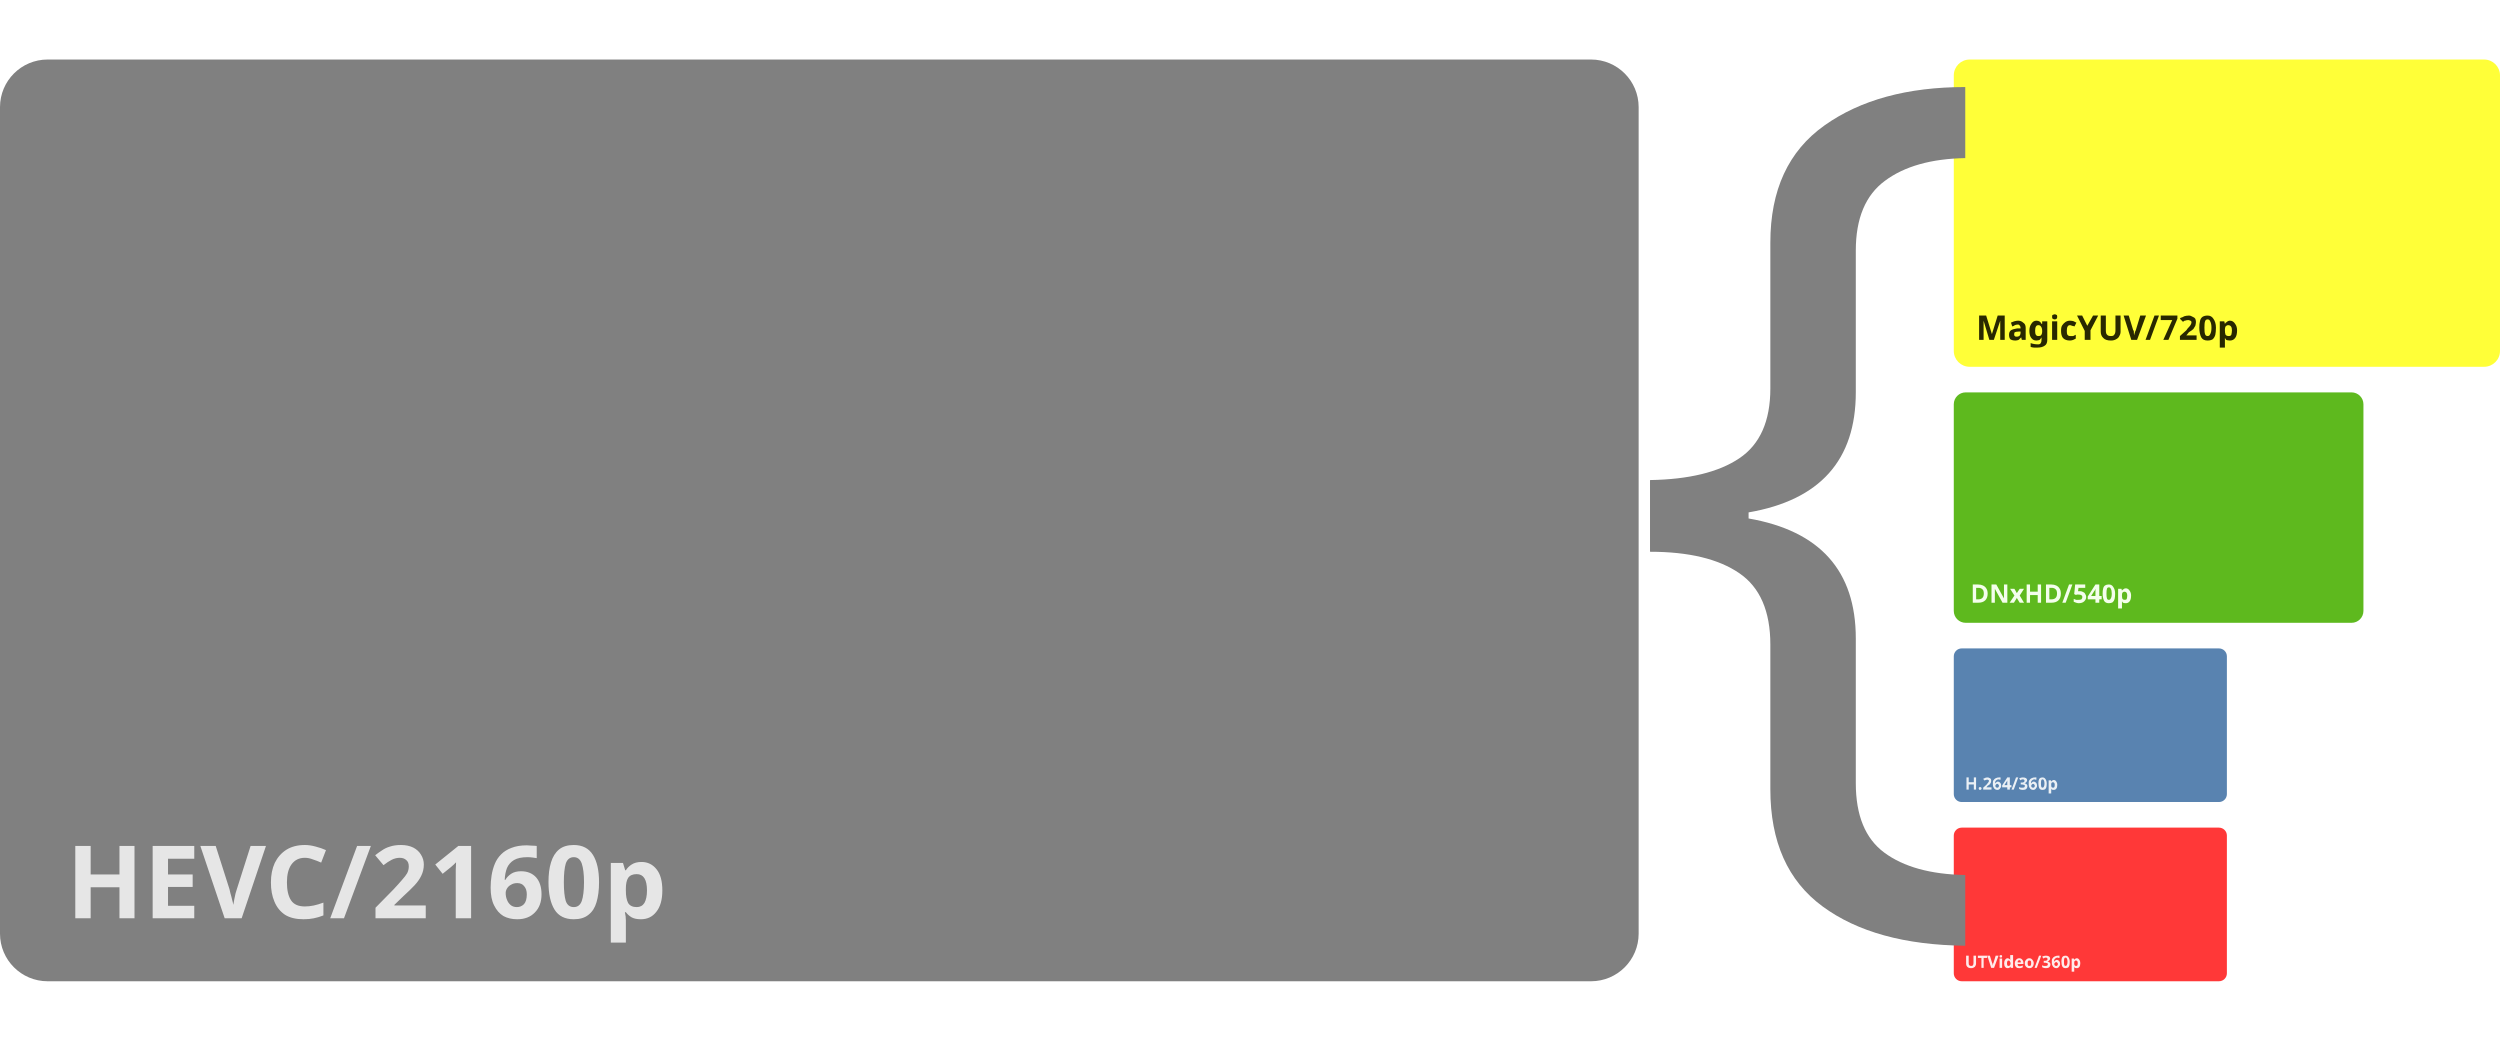
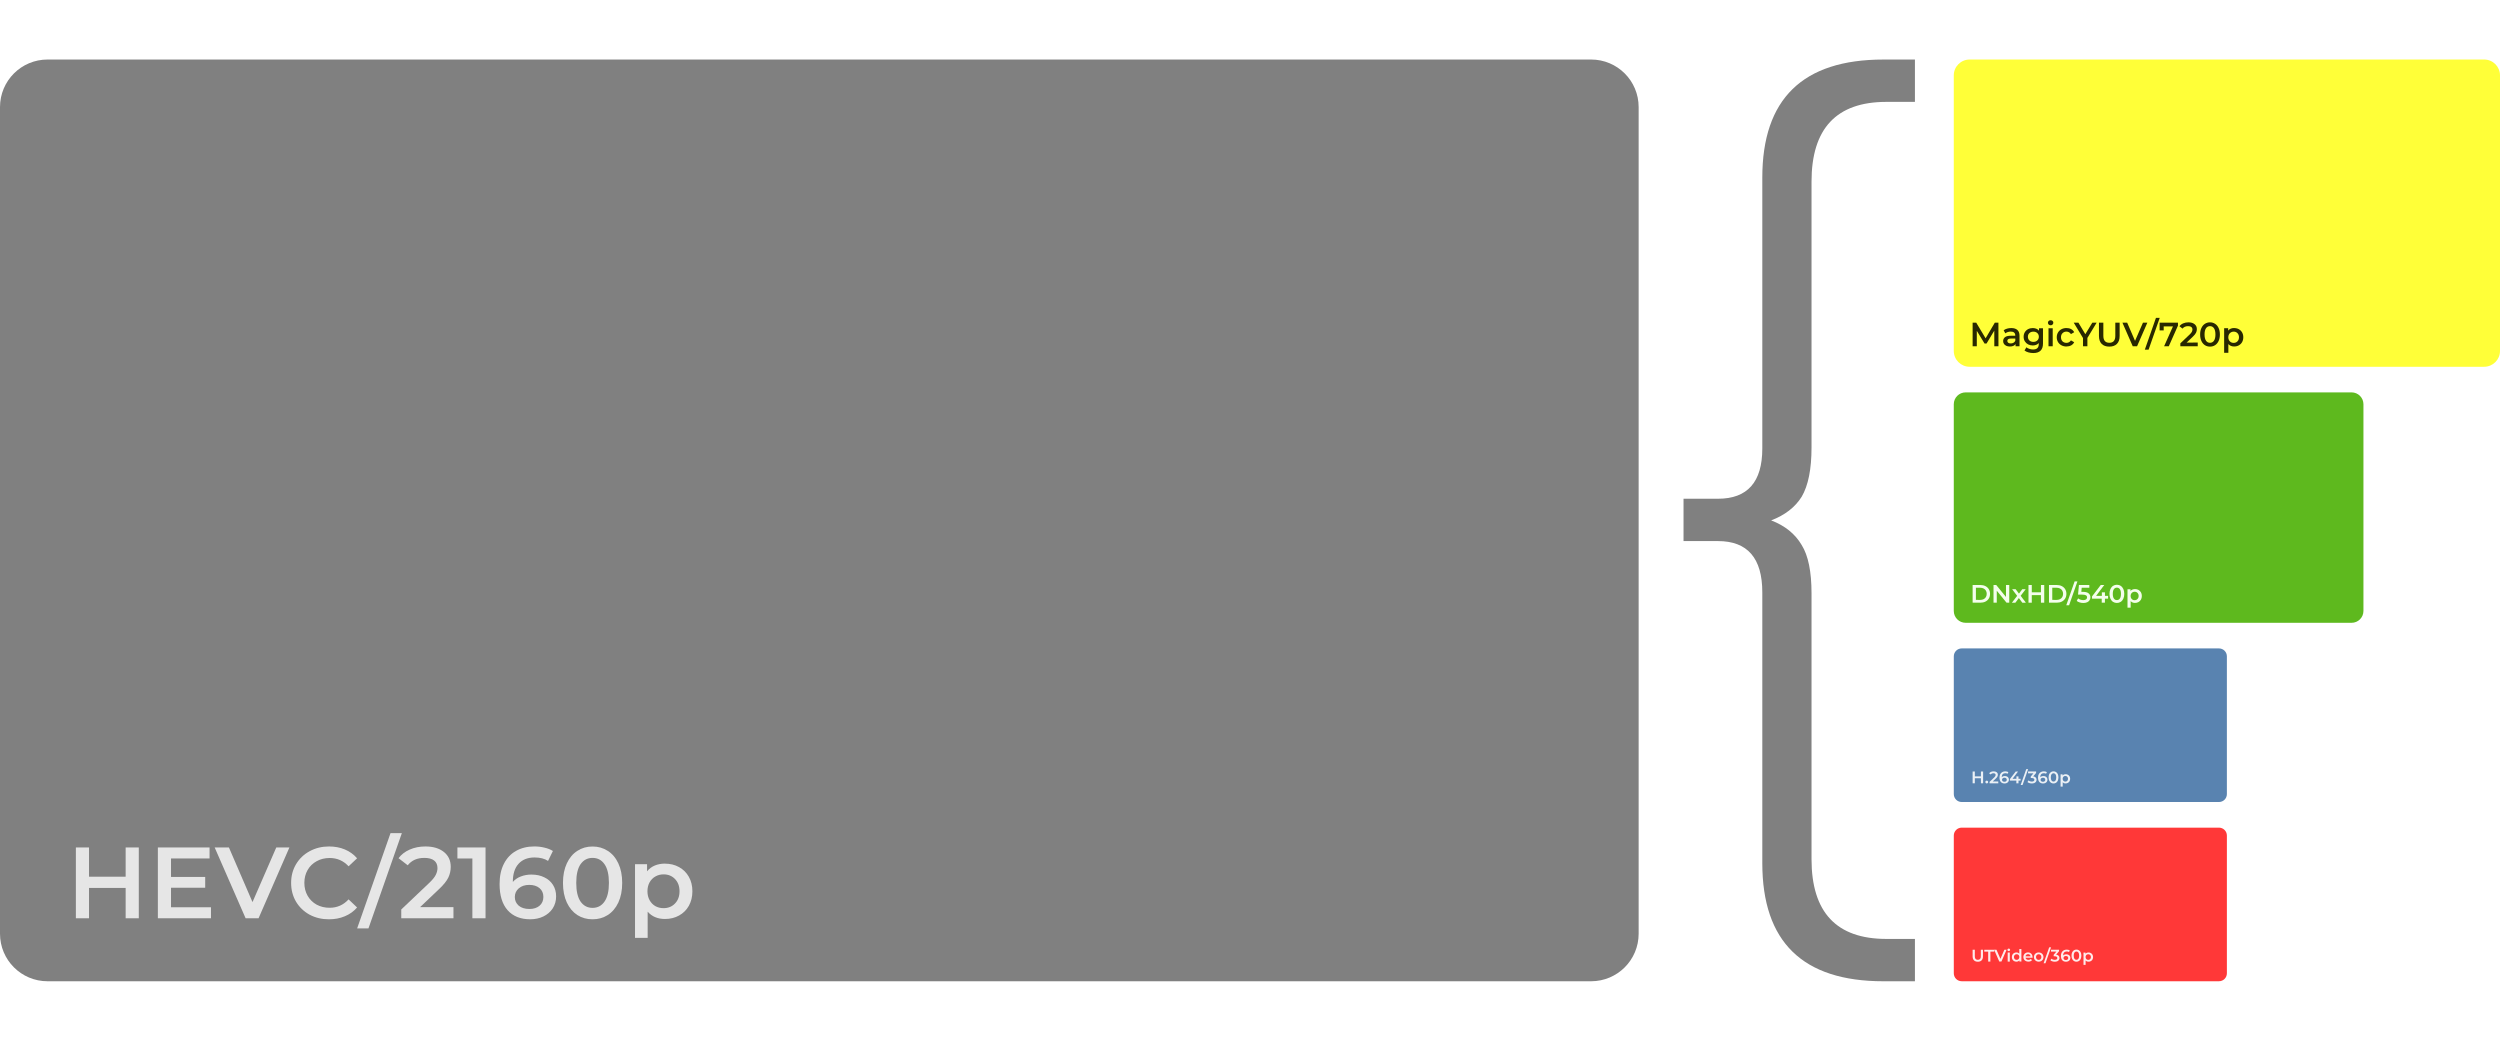
<svg xmlns="http://www.w3.org/2000/svg" width="210mm" height="87.426mm" viewBox="0 0 210 87.426" version="1.1" id="svg922">
  <defs id="defs916" />
  <g id="layer1" transform="translate(0,-214.5738)">
    <g id="g1671" transform="matrix(1.720581,0,0,1.720581,0,-214.0126)" style="stroke-width:0.581">
-       <g id="g1497" style="stroke-width:0.581">
-         <rect style="opacity:1;fill:#808080;fill-opacity:1;stroke:none;stroke-width:0.349;stroke-miterlimit:4;stroke-dasharray:none;stroke-dashoffset:0;stroke-opacity:1" id="rect1467" width="80" height="45" x="0" y="252" rx="2.325" ry="2.325" />
-         <text xml:space="preserve" style="font-style:normal;font-variant:normal;font-weight:normal;font-stretch:normal;font-size:4.939px;line-height:1.25;font-family:Constantia;-inkscape-font-specification:Constantia;letter-spacing:0px;word-spacing:0px;fill:#000000;fill-opacity:1;stroke:none;stroke-width:0.154" x="3.24" y="293.925" id="text1471">
-           <tspan id="tspan1469" x="3.24" y="293.925" style="font-style:normal;font-variant:normal;font-weight:600;font-stretch:normal;font-family:Montserrat;-inkscape-font-specification:'Montserrat Semi-Bold';fill:#e6e6e6;stroke:none;stroke-width:0.154">HEVC/2160p</tspan>
-         </text>
-       </g>
-       <g transform="translate(-47.06567,-5.5372)" id="g1611" style="stroke-width:0.581">
-         <rect style="opacity:1;fill:#5983b0;fill-opacity:1;stroke:none;stroke-width:0.349;stroke-miterlimit:4;stroke-dasharray:none;stroke-dashoffset:0;stroke-opacity:1" id="rect1467-3" width="13.333" height="7.5" x="142.451" y="286.287" rx="0.387" ry="0.387" />
-         <text xml:space="preserve" style="font-style:normal;font-variant:normal;font-weight:normal;font-stretch:normal;font-size:0.823px;line-height:1.25;font-family:Constantia;-inkscape-font-specification:Constantia;letter-spacing:0px;word-spacing:0px;fill:#ebf0f5;fill-opacity:1;stroke:none;stroke-width:0.154" x="142.991" y="293.18" id="text1471-1">
-           <tspan id="tspan1469-4" x="142.991" y="293.18" style="font-style:normal;font-variant:normal;font-weight:600;font-stretch:normal;font-family:Montserrat;-inkscape-font-specification:'Montserrat Semi-Bold';fill:#ebf0f5;fill-opacity:1;stroke:none;stroke-width:0.154">H.264/360p</tspan>
-         </text>
-       </g>
-       <g transform="translate(-46.49275,18.73959)" id="g1606" style="stroke-width:0.581">
-         <rect style="opacity:1;fill:#ff3838;fill-opacity:1;stroke:none;stroke-width:0.349;stroke-miterlimit:4;stroke-dasharray:none;stroke-dashoffset:0;stroke-opacity:1" id="rect1467-3-5" width="13.333" height="7.5" x="141.878" y="270.76" rx="0.387" ry="0.387" />
-         <text xml:space="preserve" style="font-style:normal;font-variant:normal;font-weight:normal;font-stretch:normal;font-size:0.823px;line-height:1.25;font-family:Constantia;-inkscape-font-specification:Constantia;letter-spacing:0px;word-spacing:0px;fill:#ffebeb;fill-opacity:1;stroke:none;stroke-width:0.154" x="142.418" y="277.606" id="text1471-1-6">
-           <tspan id="tspan1469-4-3" x="142.418" y="277.606" style="font-style:normal;font-variant:normal;font-weight:600;font-stretch:normal;font-family:Montserrat;-inkscape-font-specification:'Montserrat Semi-Bold';fill:#ffebeb;fill-opacity:1;stroke:none;stroke-width:0.154">UTVideo/360p</tspan>
-         </text>
-       </g>
-       <g style="stroke-width:0.387" transform="matrix(1.5,0,0,1.5,-93.61925,-127.9688)" id="g1601">
-         <rect style="opacity:1;fill:#5eb91e;fill-opacity:1;stroke:none;stroke-width:0.232;stroke-miterlimit:4;stroke-dasharray:none;stroke-dashoffset:0;stroke-opacity:1" id="rect1467-3-5-0" width="13.333" height="7.5" x="126.003" y="264.146" rx="0.387" ry="0.387" />
-         <text xml:space="preserve" style="font-style:normal;font-variant:normal;font-weight:normal;font-stretch:normal;font-size:0.823px;line-height:1.25;font-family:Constantia;-inkscape-font-specification:Constantia;letter-spacing:0px;word-spacing:0px;fill:#f4feec;fill-opacity:1;stroke:none;stroke-width:0.103" x="126.543" y="270.992" id="text1471-1-6-2">
-           <tspan id="tspan1469-4-3-7" x="126.543" y="270.992" style="font-style:normal;font-variant:normal;font-weight:600;font-stretch:normal;font-family:Montserrat;-inkscape-font-specification:'Montserrat Semi-Bold';fill:#f4feec;fill-opacity:1;stroke:none;stroke-width:0.103">DNxHD/540p</tspan>
-         </text>
-       </g>
-       <g style="stroke-width:0.291" transform="matrix(2,0,0,2,-161.5345,-298.7812)" id="g1643">
-         <rect style="opacity:1;fill:#ffff38;fill-opacity:1;stroke:none;stroke-width:0.174;stroke-miterlimit:4;stroke-dasharray:none;stroke-dashoffset:0;stroke-opacity:1" id="rect1467-3-5-6" width="13.333" height="7.5" x="128.46" y="275.391" rx="0.387" ry="0.387" />
-         <text xml:space="preserve" style="font-style:normal;font-variant:normal;font-weight:normal;font-stretch:normal;font-size:0.823px;line-height:1.25;font-family:Constantia;-inkscape-font-specification:Constantia;letter-spacing:0px;word-spacing:0px;fill:#282800;fill-opacity:1;stroke:none;stroke-width:0.077" x="129" y="282.236" id="text1471-1-6-4">
-           <tspan id="tspan1469-4-3-9" x="129" y="282.236" style="font-style:normal;font-variant:normal;font-weight:600;font-stretch:normal;font-family:Montserrat;-inkscape-font-specification:'Montserrat Semi-Bold';fill:#282800;fill-opacity:1;stroke:none;stroke-width:0.077">MagicYUV/720p</tspan>
-         </text>
-       </g>
-       <text id="text1647" y="287.673" x="79.209" style="font-style:normal;font-variant:normal;font-weight:normal;font-stretch:normal;font-size:48.077px;line-height:1.25;font-family:Constantia;-inkscape-font-specification:Constantia;letter-spacing:0px;word-spacing:0px;fill:#808080;fill-opacity:1;stroke:none;stroke-width:0.154" xml:space="preserve">
-         <tspan style="font-style:normal;font-variant:normal;font-weight:300;font-stretch:normal;font-family:Montserrat;-inkscape-font-specification:'Montserrat Light';fill:#808080;fill-opacity:1;stroke-width:0.154" y="287.673" x="79.209" id="tspan1645">{</tspan>
-       </text>
+       <path style="opacity:1;fill:#808080;fill-opacity:1;stroke:none;stroke-width:0.349;stroke-miterlimit:4;stroke-dasharray:none;stroke-dashoffset:0;stroke-opacity:1" d="M 2.325,252 H 77.675 C 78.963,252 80,253.037 80,254.325 v 40.35 C 80,295.963 78.963,297 77.675,297 H 2.325 C 1.037,297 0,295.963 0,294.675 V 254.325 C 0,253.037 1.037,252 2.325,252 Z" id="rect1467" />
+       <path id="path903" style="font-style:normal;font-variant:normal;font-weight:600;font-stretch:normal;font-size:medium;line-height:1.25;font-family:Montserrat;-inkscape-font-specification:'Montserrat Semi-Bold';letter-spacing:0px;word-spacing:0px;fill:#e6e6e6;fill-opacity:1;stroke:none;stroke-width:0.154" d="m 6.776,290.468 v 3.457 H 6.134 V 292.443 H 4.346 v 1.482 H 3.704 v -3.457 H 4.346 v 1.427 h 1.788 v -1.427 z" />
+       <path id="path905" style="font-style:normal;font-variant:normal;font-weight:600;font-stretch:normal;font-size:medium;line-height:1.25;font-family:Montserrat;-inkscape-font-specification:'Montserrat Semi-Bold';letter-spacing:0px;word-spacing:0px;fill:#e6e6e6;fill-opacity:1;stroke:none;stroke-width:0.154" d="m 10.3,293.387 v 0.538 H 7.707 v -3.457 h 2.524 v 0.538 H 8.349 v 0.899 h 1.669 v 0.528 H 8.349 v 0.953 z" />
+       <path id="path907" style="font-style:normal;font-variant:normal;font-weight:600;font-stretch:normal;font-size:medium;line-height:1.25;font-family:Montserrat;-inkscape-font-specification:'Montserrat Semi-Bold';letter-spacing:0px;word-spacing:0px;fill:#e6e6e6;fill-opacity:1;stroke:none;stroke-width:0.154" d="m 14.129,290.468 -1.506,3.457 h -0.632 l -1.511,-3.457 h 0.696 l 1.151,2.667 1.161,-2.667 z" />
+       <path id="path909" style="font-style:normal;font-variant:normal;font-weight:600;font-stretch:normal;font-size:medium;line-height:1.25;font-family:Montserrat;-inkscape-font-specification:'Montserrat Semi-Bold';letter-spacing:0px;word-spacing:0px;fill:#e6e6e6;fill-opacity:1;stroke:none;stroke-width:0.154" d="m 16.06,293.975 q -0.524,0 -0.948,-0.227 -0.42,-0.232 -0.662,-0.637 -0.237,-0.405 -0.237,-0.914 0,-0.509 0.242,-0.914 0.242,-0.405 0.662,-0.632 0.425,-0.232 0.948,-0.232 0.425,0 0.775,0.148 0.351,0.148 0.593,0.43 l -0.415,0.39 q -0.375,-0.405 -0.924,-0.405 -0.356,0 -0.637,0.158 -0.282,0.153 -0.44,0.43 -0.158,0.277 -0.158,0.627 0,0.351 0.158,0.627 0.158,0.277 0.44,0.435 0.282,0.153 0.637,0.153 0.548,0 0.924,-0.41 l 0.415,0.395 q -0.242,0.282 -0.598,0.43 -0.351,0.148 -0.775,0.148 z" />
+       <path id="path911" style="font-style:normal;font-variant:normal;font-weight:600;font-stretch:normal;font-size:medium;line-height:1.25;font-family:Montserrat;-inkscape-font-specification:'Montserrat Semi-Bold';letter-spacing:0px;word-spacing:0px;fill:#e6e6e6;fill-opacity:1;stroke:none;stroke-width:0.154" d="m 19.066,289.767 h 0.553 l -1.63,4.652 h -0.553 z" />
+       <path id="path913" style="font-style:normal;font-variant:normal;font-weight:600;font-stretch:normal;font-size:medium;line-height:1.25;font-family:Montserrat;-inkscape-font-specification:'Montserrat Semi-Bold';letter-spacing:0px;word-spacing:0px;fill:#e6e6e6;fill-opacity:1;stroke:none;stroke-width:0.154" d="m 22.138,293.382 v 0.543 h -2.548 v -0.43 l 1.373,-1.304 q 0.232,-0.222 0.311,-0.385 0.084,-0.168 0.084,-0.331 0,-0.242 -0.163,-0.37 -0.163,-0.128 -0.479,-0.128 -0.528,0 -0.81,0.361 l -0.449,-0.346 q 0.202,-0.272 0.543,-0.42 0.346,-0.153 0.77,-0.153 0.563,0 0.899,0.267 0.336,0.267 0.336,0.726 0,0.282 -0.119,0.528 -0.119,0.247 -0.454,0.563 l -0.924,0.879 z" />
+       <path id="path915" style="font-style:normal;font-variant:normal;font-weight:600;font-stretch:normal;font-size:medium;line-height:1.25;font-family:Montserrat;-inkscape-font-specification:'Montserrat Semi-Bold';letter-spacing:0px;word-spacing:0px;fill:#e6e6e6;fill-opacity:1;stroke:none;stroke-width:0.154" d="m 23.704,290.468 v 3.457 h -0.642 v -2.919 H 22.331 v -0.538 z" />
+       <path id="path917" style="font-style:normal;font-variant:normal;font-weight:600;font-stretch:normal;font-size:medium;line-height:1.25;font-family:Montserrat;-inkscape-font-specification:'Montserrat Semi-Bold';letter-spacing:0px;word-spacing:0px;fill:#e6e6e6;fill-opacity:1;stroke:none;stroke-width:0.154" d="m 25.96,291.792 q 0.341,0 0.612,0.133 0.272,0.128 0.425,0.37 0.153,0.242 0.153,0.558 0,0.336 -0.168,0.593 -0.168,0.252 -0.454,0.39 -0.286,0.138 -0.642,0.138 -0.711,0 -1.106,-0.445 -0.39,-0.445 -0.39,-1.274 0,-0.583 0.212,-0.993 0.212,-0.415 0.593,-0.627 0.385,-0.217 0.889,-0.217 0.267,0 0.499,0.059 0.237,0.054 0.41,0.163 l -0.237,0.484 q -0.257,-0.168 -0.657,-0.168 -0.499,0 -0.78,0.306 -0.282,0.306 -0.282,0.884 v 0.005 q 0.153,-0.178 0.39,-0.267 0.237,-0.094 0.533,-0.094 z m -0.109,1.679 q 0.301,0 0.489,-0.158 0.188,-0.163 0.188,-0.43 0,-0.272 -0.188,-0.43 -0.188,-0.158 -0.504,-0.158 -0.311,0 -0.509,0.168 -0.193,0.168 -0.193,0.425 0,0.252 0.188,0.42 0.193,0.163 0.528,0.163 z" />
+       <path id="path919" style="font-style:normal;font-variant:normal;font-weight:600;font-stretch:normal;font-size:medium;line-height:1.25;font-family:Montserrat;-inkscape-font-specification:'Montserrat Semi-Bold';letter-spacing:0px;word-spacing:0px;fill:#e6e6e6;fill-opacity:1;stroke:none;stroke-width:0.154" d="m 28.928,293.975 q -0.415,0 -0.741,-0.207 -0.326,-0.212 -0.514,-0.612 -0.188,-0.405 -0.188,-0.958 0,-0.553 0.188,-0.953 0.188,-0.405 0.514,-0.612 0.326,-0.212 0.741,-0.212 0.415,0 0.741,0.212 0.331,0.207 0.519,0.612 0.188,0.4 0.188,0.953 0,0.553 -0.188,0.958 -0.188,0.4 -0.519,0.612 -0.326,0.207 -0.741,0.207 z m 0,-0.558 q 0.37,0 0.583,-0.306 0.217,-0.306 0.217,-0.914 0,-0.607 -0.217,-0.914 -0.212,-0.306 -0.583,-0.306 -0.365,0 -0.583,0.306 -0.212,0.306 -0.212,0.914 0,0.607 0.212,0.914 0.217,0.306 0.583,0.306 z" />
+       <path id="path921" style="font-style:normal;font-variant:normal;font-weight:600;font-stretch:normal;font-size:medium;line-height:1.25;font-family:Montserrat;-inkscape-font-specification:'Montserrat Semi-Bold';letter-spacing:0px;word-spacing:0px;fill:#e6e6e6;fill-opacity:1;stroke:none;stroke-width:0.154" d="m 32.464,291.258 q 0.385,0 0.687,0.168 0.306,0.168 0.479,0.474 0.173,0.306 0.173,0.706 0,0.4 -0.173,0.711 -0.173,0.306 -0.479,0.474 -0.301,0.168 -0.687,0.168 -0.533,0 -0.845,-0.356 v 1.279 h -0.617 v -3.596 h 0.588 v 0.346 q 0.153,-0.188 0.375,-0.282 0.227,-0.094 0.499,-0.094 z m -0.069,2.173 q 0.341,0 0.558,-0.227 0.222,-0.227 0.222,-0.598 0,-0.37 -0.222,-0.598 -0.217,-0.227 -0.558,-0.227 -0.222,0 -0.4,0.104 -0.178,0.099 -0.282,0.286 -0.104,0.188 -0.104,0.435 0,0.247 0.104,0.435 0.104,0.188 0.282,0.291 0.178,0.099 0.4,0.099 z" />
+       <path style="opacity:1;fill:#5983b0;fill-opacity:1;stroke:none;stroke-width:0.349;stroke-miterlimit:4;stroke-dasharray:none;stroke-dashoffset:0;stroke-opacity:1" d="M 95.773,280.75 H 108.331 c 0.215,0 0.387,0.173 0.387,0.387 v 6.725 c 0,0.215 -0.173,0.387 -0.387,0.387 H 95.773 c -0.215,0 -0.387,-0.173 -0.387,-0.387 v -6.725 c 0,-0.215 0.173,-0.387 0.387,-0.387 z" id="rect1467-3" />
+       <path id="path925" style="font-style:normal;font-variant:normal;font-weight:600;font-stretch:normal;font-size:medium;line-height:1.25;font-family:Montserrat;-inkscape-font-specification:'Montserrat Semi-Bold';letter-spacing:0px;word-spacing:0px;fill:#ebf0f5;fill-opacity:1;stroke:none;stroke-width:0.154" d="m 96.817,286.759 v 0.576 h -0.107 v -0.247 h -0.298 v 0.247 h -0.107 v -0.576 h 0.107 v 0.238 h 0.298 v -0.238 z" />
+       <path id="path927" style="font-style:normal;font-variant:normal;font-weight:600;font-stretch:normal;font-size:medium;line-height:1.25;font-family:Montserrat;-inkscape-font-specification:'Montserrat Semi-Bold';letter-spacing:0px;word-spacing:0px;fill:#ebf0f5;fill-opacity:1;stroke:none;stroke-width:0.154" d="m 96.995,287.341 q -0.028,0 -0.048,-0.019 -0.02,-0.02 -0.02,-0.049 0,-0.03 0.019,-0.049 0.02,-0.019 0.049,-0.019 0.029,0 0.048,0.019 0.02,0.019 0.02,0.049 0,0.03 -0.02,0.049 -0.02,0.019 -0.048,0.019 z" />
+       <path id="path929" style="font-style:normal;font-variant:normal;font-weight:600;font-stretch:normal;font-size:medium;line-height:1.25;font-family:Montserrat;-inkscape-font-specification:'Montserrat Semi-Bold';letter-spacing:0px;word-spacing:0px;fill:#ebf0f5;fill-opacity:1;stroke:none;stroke-width:0.154" d="m 97.558,287.245 v 0.091 h -0.425 v -0.072 l 0.229,-0.217 q 0.039,-0.037 0.052,-0.064 0.014,-0.028 0.014,-0.055 0,-0.04 -0.027,-0.062 -0.027,-0.021 -0.08,-0.021 -0.088,0 -0.135,0.06 l -0.075,-0.058 q 0.034,-0.045 0.091,-0.07 0.058,-0.025 0.128,-0.025 0.094,0 0.15,0.044 0.056,0.044 0.056,0.121 0,0.047 -0.02,0.088 -0.02,0.041 -0.076,0.094 l -0.154,0.147 z" />
+       <path id="path931" style="font-style:normal;font-variant:normal;font-weight:600;font-stretch:normal;font-size:medium;line-height:1.25;font-family:Montserrat;-inkscape-font-specification:'Montserrat Semi-Bold';letter-spacing:0px;word-spacing:0px;fill:#ebf0f5;fill-opacity:1;stroke:none;stroke-width:0.154" d="m 97.878,286.98 q 0.057,0 0.102,0.022 0.045,0.021 0.071,0.062 0.026,0.04 0.026,0.093 0,0.056 -0.028,0.099 -0.028,0.042 -0.076,0.065 -0.048,0.023 -0.107,0.023 -0.119,0 -0.184,-0.074 -0.065,-0.074 -0.065,-0.212 0,-0.097 0.035,-0.165 0.035,-0.069 0.099,-0.105 0.064,-0.036 0.148,-0.036 0.044,0 0.083,0.01 0.04,0.009 0.068,0.027 l -0.04,0.081 q -0.043,-0.028 -0.109,-0.028 -0.083,0 -0.13,0.051 -0.047,0.051 -0.047,0.147 v 8.2e-4 q 0.026,-0.03 0.065,-0.044 0.04,-0.016 0.089,-0.016 z m -0.018,0.28 q 0.05,0 0.081,-0.026 0.031,-0.027 0.031,-0.072 0,-0.045 -0.031,-0.072 -0.031,-0.026 -0.084,-0.026 -0.052,0 -0.085,0.028 -0.032,0.028 -0.032,0.071 0,0.042 0.031,0.07 0.032,0.027 0.088,0.027 z" />
+       <path id="path933" style="font-style:normal;font-variant:normal;font-weight:600;font-stretch:normal;font-size:medium;line-height:1.25;font-family:Montserrat;-inkscape-font-specification:'Montserrat Semi-Bold';letter-spacing:0px;word-spacing:0px;fill:#ebf0f5;fill-opacity:1;stroke:none;stroke-width:0.154" d="m 98.646,287.205 h -0.102 v 0.131 h -0.104 v -0.131 h -0.316 v -0.074 l 0.284,-0.371 h 0.114 l -0.268,0.355 h 0.189 v -0.116 h 0.1 v 0.116 h 0.102 z" />
+       <path id="path935" style="font-style:normal;font-variant:normal;font-weight:600;font-stretch:normal;font-size:medium;line-height:1.25;font-family:Montserrat;-inkscape-font-specification:'Montserrat Semi-Bold';letter-spacing:0px;word-spacing:0px;fill:#ebf0f5;fill-opacity:1;stroke:none;stroke-width:0.154" d="m 98.923,286.642 h 0.092 l -0.272,0.775 h -0.092 z" />
+       <path id="path937" style="font-style:normal;font-variant:normal;font-weight:600;font-stretch:normal;font-size:medium;line-height:1.25;font-family:Montserrat;-inkscape-font-specification:'Montserrat Semi-Bold';letter-spacing:0px;word-spacing:0px;fill:#ebf0f5;fill-opacity:1;stroke:none;stroke-width:0.154" d="m 99.263,286.997 q 0.08,0.01 0.122,0.054 0.042,0.044 0.042,0.111 0,0.05 -0.026,0.091 -0.026,0.041 -0.077,0.066 -0.051,0.024 -0.125,0.024 -0.062,0 -0.119,-0.017 -0.057,-0.018 -0.097,-0.049 l 0.046,-0.083 q 0.031,0.026 0.076,0.042 0.045,0.015 0.093,0.015 0.057,0 0.089,-0.023 0.033,-0.024 0.033,-0.064 0,-0.04 -0.031,-0.063 -0.03,-0.023 -0.094,-0.023 h -0.053 v -0.073 l 0.131,-0.156 h -0.262 v -0.09 h 0.393 v 0.072 z" />
+       <path id="path939" style="font-style:normal;font-variant:normal;font-weight:600;font-stretch:normal;font-size:medium;line-height:1.25;font-family:Montserrat;-inkscape-font-specification:'Montserrat Semi-Bold';letter-spacing:0px;word-spacing:0px;fill:#ebf0f5;fill-opacity:1;stroke:none;stroke-width:0.154" d="m 99.759,286.98 q 0.057,0 0.102,0.022 0.045,0.021 0.071,0.062 0.026,0.04 0.026,0.093 0,0.056 -0.028,0.099 -0.028,0.042 -0.076,0.065 -0.048,0.023 -0.107,0.023 -0.119,0 -0.184,-0.074 -0.065,-0.074 -0.065,-0.212 0,-0.097 0.035,-0.165 0.035,-0.069 0.099,-0.105 0.064,-0.036 0.148,-0.036 0.044,0 0.083,0.01 0.04,0.009 0.068,0.027 l -0.04,0.081 q -0.043,-0.028 -0.109,-0.028 -0.083,0 -0.13,0.051 -0.047,0.051 -0.047,0.147 v 8.2e-4 q 0.026,-0.03 0.065,-0.044 0.04,-0.016 0.089,-0.016 z m -0.018,0.28 q 0.05,0 0.081,-0.026 0.031,-0.027 0.031,-0.072 0,-0.045 -0.031,-0.072 -0.031,-0.026 -0.084,-0.026 -0.052,0 -0.085,0.028 -0.032,0.028 -0.032,0.071 0,0.042 0.031,0.07 0.032,0.027 0.088,0.027 z" />
+       <path id="path941" style="font-style:normal;font-variant:normal;font-weight:600;font-stretch:normal;font-size:medium;line-height:1.25;font-family:Montserrat;-inkscape-font-specification:'Montserrat Semi-Bold';letter-spacing:0px;word-spacing:0px;fill:#ebf0f5;fill-opacity:1;stroke:none;stroke-width:0.154" d="m 100.254,287.344 q -0.069,0 -0.123,-0.035 -0.054,-0.035 -0.086,-0.102 -0.031,-0.068 -0.031,-0.16 0,-0.092 0.031,-0.159 0.031,-0.068 0.086,-0.102 0.054,-0.035 0.123,-0.035 0.069,0 0.123,0.035 0.055,0.035 0.086,0.102 0.031,0.067 0.031,0.159 0,0.092 -0.031,0.16 -0.031,0.067 -0.086,0.102 -0.054,0.035 -0.123,0.035 z m 0,-0.093 q 0.062,0 0.097,-0.051 0.036,-0.051 0.036,-0.152 0,-0.101 -0.036,-0.152 -0.035,-0.051 -0.097,-0.051 -0.061,0 -0.097,0.051 -0.035,0.051 -0.035,0.152 0,0.101 0.035,0.152 0.036,0.051 0.097,0.051 z" />
+       <path id="path943" style="font-style:normal;font-variant:normal;font-weight:600;font-stretch:normal;font-size:medium;line-height:1.25;font-family:Montserrat;-inkscape-font-specification:'Montserrat Semi-Bold';letter-spacing:0px;word-spacing:0px;fill:#ebf0f5;fill-opacity:1;stroke:none;stroke-width:0.154" d="m 100.843,286.891 q 0.064,0 0.114,0.028 0.051,0.028 0.08,0.079 0.029,0.051 0.029,0.118 0,0.067 -0.029,0.119 -0.029,0.051 -0.08,0.079 -0.05,0.028 -0.114,0.028 -0.089,0 -0.141,-0.059 v 0.213 h -0.103 v -0.599 h 0.098 v 0.058 q 0.025,-0.031 0.063,-0.047 0.038,-0.016 0.083,-0.016 z m -0.011,0.362 q 0.057,0 0.093,-0.038 0.037,-0.038 0.037,-0.1 0,-0.062 -0.037,-0.1 -0.036,-0.038 -0.093,-0.038 -0.037,0 -0.067,0.017 -0.03,0.017 -0.047,0.048 -0.017,0.031 -0.017,0.072 0,0.041 0.017,0.072 0.017,0.031 0.047,0.049 0.03,0.017 0.067,0.017 z" />
+       <path style="opacity:1;fill:#ff3838;fill-opacity:1;stroke:none;stroke-width:0.349;stroke-miterlimit:4;stroke-dasharray:none;stroke-dashoffset:0;stroke-opacity:1" d="M 95.773,289.5 H 108.331 c 0.215,0 0.387,0.173 0.387,0.387 v 6.725 c 0,0.215 -0.173,0.387 -0.387,0.387 H 95.773 c -0.215,0 -0.387,-0.173 -0.387,-0.387 v -6.725 c 0,-0.215 0.173,-0.387 0.387,-0.387 z" id="rect1467-3-5" />
+       <path id="path947" style="font-style:normal;font-variant:normal;font-weight:600;font-stretch:normal;font-size:medium;line-height:1.25;font-family:Montserrat;-inkscape-font-specification:'Montserrat Semi-Bold';letter-spacing:0px;word-spacing:0px;fill:#ffebeb;fill-opacity:1;stroke:none;stroke-width:0.154" d="m 96.558,296.046 q -0.119,0 -0.186,-0.067 -0.067,-0.068 -0.067,-0.193 V 295.462 h 0.107 v 0.321 q 0,0.17 0.147,0.17 0.146,0 0.146,-0.17 V 295.462 H 96.81 v 0.325 q 0,0.125 -0.067,0.193 -0.066,0.067 -0.185,0.067 z" />
+       <path id="path949" style="font-style:normal;font-variant:normal;font-weight:600;font-stretch:normal;font-size:medium;line-height:1.25;font-family:Montserrat;-inkscape-font-specification:'Montserrat Semi-Bold';letter-spacing:0px;word-spacing:0px;fill:#ffebeb;fill-opacity:1;stroke:none;stroke-width:0.154" d="m 97.065,295.553 h -0.191 v -0.09 h 0.489 v 0.09 h -0.191 v 0.486 h -0.107 z" />
+       <path id="path951" style="font-style:normal;font-variant:normal;font-weight:600;font-stretch:normal;font-size:medium;line-height:1.25;font-family:Montserrat;-inkscape-font-specification:'Montserrat Semi-Bold';letter-spacing:0px;word-spacing:0px;fill:#ffebeb;fill-opacity:1;stroke:none;stroke-width:0.154" d="m 97.962,295.462 -0.251,0.576 h -0.105 l -0.252,-0.576 h 0.116 l 0.192,0.445 0.193,-0.445 z" />
+       <path id="path953" style="font-style:normal;font-variant:normal;font-weight:600;font-stretch:normal;font-size:medium;line-height:1.25;font-family:Montserrat;-inkscape-font-specification:'Montserrat Semi-Bold';letter-spacing:0px;word-spacing:0px;fill:#ffebeb;fill-opacity:1;stroke:none;stroke-width:0.154" d="M 98.017,295.599 H 98.12 v 0.44 h -0.103 z m 0.052,-0.072 q -0.028,0 -0.047,-0.017 -0.019,-0.018 -0.019,-0.044 0,-0.026 0.019,-0.044 0.019,-0.018 0.047,-0.018 0.028,0 0.047,0.017 0.019,0.017 0.019,0.042 0,0.027 -0.019,0.046 -0.018,0.018 -0.047,0.018 z" />
+       <path id="path955" style="font-style:normal;font-variant:normal;font-weight:600;font-stretch:normal;font-size:medium;line-height:1.25;font-family:Montserrat;-inkscape-font-specification:'Montserrat Semi-Bold';letter-spacing:0px;word-spacing:0px;fill:#ffebeb;fill-opacity:1;stroke:none;stroke-width:0.154" d="m 98.686,295.427 v 0.611 h -0.099 v -0.057 q -0.026,0.031 -0.063,0.047 -0.037,0.016 -0.082,0.016 -0.063,0 -0.114,-0.028 -0.05,-0.028 -0.079,-0.079 -0.029,-0.052 -0.029,-0.119 0,-0.067 0.029,-0.118 0.029,-0.051 0.079,-0.079 0.051,-0.028 0.114,-0.028 0.044,0 0.08,0.015 0.036,0.015 0.062,0.044 v -0.226 z m -0.232,0.528 q 0.037,0 0.067,-0.017 0.03,-0.017 0.047,-0.049 0.017,-0.031 0.017,-0.072 0,-0.041 -0.017,-0.072 -0.017,-0.031 -0.047,-0.048 -0.03,-0.017 -0.067,-0.017 -0.037,0 -0.067,0.017 -0.03,0.017 -0.047,0.048 -0.017,0.031 -0.017,0.072 0,0.041 0.017,0.072 0.017,0.031 0.047,0.049 0.03,0.017 0.067,0.017 z" />
+       <path id="path957" style="font-style:normal;font-variant:normal;font-weight:600;font-stretch:normal;font-size:medium;line-height:1.25;font-family:Montserrat;-inkscape-font-specification:'Montserrat Semi-Bold';letter-spacing:0px;word-spacing:0px;fill:#ffebeb;fill-opacity:1;stroke:none;stroke-width:0.154" d="m 99.234,295.821 q 0,0.011 -0.002,0.03 h -0.345 q 0.009,0.049 0.047,0.077 0.039,0.028 0.095,0.028 0.072,0 0.119,-0.048 l 0.055,0.063 q -0.03,0.035 -0.075,0.053 -0.045,0.018 -0.102,0.018 -0.072,0 -0.128,-0.029 -0.055,-0.029 -0.086,-0.08 -0.03,-0.052 -0.03,-0.117 0,-0.064 0.029,-0.115 0.03,-0.052 0.081,-0.081 0.052,-0.029 0.117,-0.029 0.064,0 0.114,0.029 0.051,0.028 0.079,0.08 0.029,0.051 0.029,0.119 z m -0.222,-0.145 q -0.049,0 -0.084,0.03 -0.034,0.029 -0.041,0.077 h 0.249 q -0.007,-0.048 -0.04,-0.077 -0.034,-0.03 -0.084,-0.03 z" />
+       <path id="path959" style="font-style:normal;font-variant:normal;font-weight:600;font-stretch:normal;font-size:medium;line-height:1.25;font-family:Montserrat;-inkscape-font-specification:'Montserrat Semi-Bold';letter-spacing:0px;word-spacing:0px;fill:#ffebeb;fill-opacity:1;stroke:none;stroke-width:0.154" d="m 99.53,296.044 q -0.067,0 -0.12,-0.029 -0.053,-0.029 -0.084,-0.08 -0.03,-0.052 -0.03,-0.117 0,-0.065 0.03,-0.116 0.03,-0.051 0.084,-0.08 0.054,-0.029 0.12,-0.029 0.068,0 0.121,0.029 0.053,0.029 0.083,0.08 0.03,0.051 0.03,0.116 0,0.065 -0.03,0.117 -0.03,0.051 -0.083,0.08 -0.053,0.029 -0.121,0.029 z m 0,-0.088 q 0.057,0 0.094,-0.038 0.037,-0.038 0.037,-0.1 0,-0.062 -0.037,-0.1 -0.037,-0.038 -0.094,-0.038 -0.057,0 -0.094,0.038 -0.036,0.038 -0.036,0.1 0,0.062 0.036,0.1 0.037,0.038 0.094,0.038 z" />
+       <path id="path961" style="font-style:normal;font-variant:normal;font-weight:600;font-stretch:normal;font-size:medium;line-height:1.25;font-family:Montserrat;-inkscape-font-specification:'Montserrat Semi-Bold';letter-spacing:0px;word-spacing:0px;fill:#ffebeb;fill-opacity:1;stroke:none;stroke-width:0.154" d="m 100.042,295.345 h 0.092 l -0.272,0.775 h -0.092 z" />
+       <path id="path963" style="font-style:normal;font-variant:normal;font-weight:600;font-stretch:normal;font-size:medium;line-height:1.25;font-family:Montserrat;-inkscape-font-specification:'Montserrat Semi-Bold';letter-spacing:0px;word-spacing:0px;fill:#ffebeb;fill-opacity:1;stroke:none;stroke-width:0.154" d="m 100.382,295.7 q 0.08,0.01 0.122,0.054 0.042,0.044 0.042,0.111 0,0.05 -0.025,0.091 -0.025,0.041 -0.077,0.066 -0.051,0.024 -0.125,0.024 -0.062,0 -0.119,-0.017 -0.057,-0.018 -0.097,-0.049 l 0.046,-0.083 q 0.031,0.026 0.076,0.042 0.045,0.015 0.093,0.015 0.057,0 0.089,-0.023 0.033,-0.024 0.033,-0.064 0,-0.04 -0.031,-0.063 -0.03,-0.023 -0.094,-0.023 h -0.053 v -0.073 l 0.131,-0.156 h -0.262 v -0.09 h 0.393 v 0.072 z" />
+       <path id="path965" style="font-style:normal;font-variant:normal;font-weight:600;font-stretch:normal;font-size:medium;line-height:1.25;font-family:Montserrat;-inkscape-font-specification:'Montserrat Semi-Bold';letter-spacing:0px;word-spacing:0px;fill:#ffebeb;fill-opacity:1;stroke:none;stroke-width:0.154" d="m 100.878,295.683 q 0.057,0 0.102,0.022 0.045,0.021 0.071,0.062 0.025,0.04 0.025,0.093 0,0.056 -0.028,0.099 -0.028,0.042 -0.076,0.065 -0.048,0.023 -0.107,0.023 -0.119,0 -0.184,-0.074 -0.065,-0.074 -0.065,-0.212 0,-0.097 0.035,-0.165 0.035,-0.069 0.099,-0.105 0.064,-0.036 0.148,-0.036 0.044,0 0.083,0.01 0.04,0.009 0.068,0.027 l -0.04,0.081 q -0.043,-0.028 -0.109,-0.028 -0.083,0 -0.13,0.051 -0.047,0.051 -0.047,0.147 v 8.2e-4 q 0.025,-0.03 0.065,-0.044 0.04,-0.016 0.089,-0.016 z m -0.018,0.28 q 0.05,0 0.082,-0.026 0.031,-0.027 0.031,-0.072 0,-0.045 -0.031,-0.072 -0.031,-0.026 -0.084,-0.026 -0.052,0 -0.085,0.028 -0.032,0.028 -0.032,0.071 0,0.042 0.031,0.07 0.032,0.027 0.088,0.027 z" />
+       <path id="path967" style="font-style:normal;font-variant:normal;font-weight:600;font-stretch:normal;font-size:medium;line-height:1.25;font-family:Montserrat;-inkscape-font-specification:'Montserrat Semi-Bold';letter-spacing:0px;word-spacing:0px;fill:#ffebeb;fill-opacity:1;stroke:none;stroke-width:0.154" d="m 101.373,296.046 q -0.069,0 -0.123,-0.035 -0.054,-0.035 -0.086,-0.102 -0.031,-0.068 -0.031,-0.16 0,-0.092 0.031,-0.159 0.031,-0.068 0.086,-0.102 0.054,-0.035 0.123,-0.035 0.069,0 0.123,0.035 0.055,0.035 0.086,0.102 0.031,0.067 0.031,0.159 0,0.092 -0.031,0.16 -0.031,0.067 -0.086,0.102 -0.054,0.035 -0.123,0.035 z m 0,-0.093 q 0.062,0 0.097,-0.051 0.036,-0.051 0.036,-0.152 0,-0.101 -0.036,-0.152 -0.035,-0.051 -0.097,-0.051 -0.061,0 -0.097,0.051 -0.035,0.051 -0.035,0.152 0,0.101 0.035,0.152 0.036,0.051 0.097,0.051 z" />
+       <path id="path969" style="font-style:normal;font-variant:normal;font-weight:600;font-stretch:normal;font-size:medium;line-height:1.25;font-family:Montserrat;-inkscape-font-specification:'Montserrat Semi-Bold';letter-spacing:0px;word-spacing:0px;fill:#ffebeb;fill-opacity:1;stroke:none;stroke-width:0.154" d="m 101.962,295.594 q 0.064,0 0.114,0.028 0.051,0.028 0.08,0.079 0.029,0.051 0.029,0.118 0,0.067 -0.029,0.119 -0.029,0.051 -0.08,0.079 -0.05,0.028 -0.114,0.028 -0.089,0 -0.141,-0.059 v 0.213 h -0.103 v -0.599 h 0.098 v 0.058 q 0.025,-0.031 0.063,-0.047 0.038,-0.016 0.083,-0.016 z m -0.011,0.362 q 0.057,0 0.093,-0.038 0.037,-0.038 0.037,-0.1 0,-0.062 -0.037,-0.1 -0.036,-0.038 -0.093,-0.038 -0.037,0 -0.067,0.017 -0.03,0.017 -0.047,0.048 -0.017,0.031 -0.017,0.072 0,0.041 0.017,0.072 0.017,0.031 0.047,0.049 0.03,0.017 0.067,0.017 z" />
+       <path style="opacity:1;fill:#5eb91e;fill-opacity:1;stroke:none;stroke-width:0.349;stroke-miterlimit:4;stroke-dasharray:none;stroke-dashoffset:0;stroke-opacity:1" d="m 95.966,268.25 h 18.838 c 0.322,0 0.581,0.259 0.581,0.581 v 10.088 c 0,0.322 -0.259,0.581 -0.581,0.581 h -18.838 c -0.322,0 -0.581,-0.259 -0.581,-0.581 v -10.088 c 0,-0.322 0.259,-0.581 0.581,-0.581 z" id="rect1467-3-5-0" />
+       <path id="path973" style="font-style:normal;font-variant:normal;font-weight:600;font-stretch:normal;font-size:medium;line-height:1.25;font-family:Montserrat;-inkscape-font-specification:'Montserrat Semi-Bold';letter-spacing:0px;word-spacing:0px;fill:#f4feec;fill-opacity:1;stroke:none;stroke-width:0.154" d="m 96.305,277.654 h 0.378 q 0.138,0 0.246,0.054 0.107,0.053 0.167,0.152 0.059,0.098 0.059,0.226 0,0.128 -0.059,0.227 -0.059,0.098 -0.167,0.152 -0.107,0.053 -0.246,0.053 h -0.378 z m 0.37,0.728 q 0.095,0 0.167,-0.036 0.073,-0.037 0.111,-0.104 0.04,-0.068 0.04,-0.157 0,-0.089 -0.04,-0.156 -0.038,-0.068 -0.111,-0.104 -0.072,-0.037 -0.167,-0.037 h -0.21 v 0.593 z" />
+       <path id="path975" style="font-style:normal;font-variant:normal;font-weight:600;font-stretch:normal;font-size:medium;line-height:1.25;font-family:Montserrat;-inkscape-font-specification:'Montserrat Semi-Bold';letter-spacing:0px;word-spacing:0px;fill:#f4feec;fill-opacity:1;stroke:none;stroke-width:0.154" d="m 98.093,277.654 v 0.864 h -0.132 l -0.477,-0.585 v 0.585 h -0.159 v -0.864 h 0.132 l 0.477,0.585 v -0.585 z" />
+       <path id="path977" style="font-style:normal;font-variant:normal;font-weight:600;font-stretch:normal;font-size:medium;line-height:1.25;font-family:Montserrat;-inkscape-font-specification:'Montserrat Semi-Bold';letter-spacing:0px;word-spacing:0px;fill:#f4feec;fill-opacity:1;stroke:none;stroke-width:0.154" d="m 98.731,278.519 -0.169,-0.228 -0.17,0.228 h -0.17 l 0.257,-0.335 -0.246,-0.325 h 0.172 l 0.162,0.216 0.162,-0.216 h 0.167 l -0.247,0.322 0.258,0.337 z" />
+       <path id="path979" style="font-style:normal;font-variant:normal;font-weight:600;font-stretch:normal;font-size:medium;line-height:1.25;font-family:Montserrat;-inkscape-font-specification:'Montserrat Semi-Bold';letter-spacing:0px;word-spacing:0px;fill:#f4feec;fill-opacity:1;stroke:none;stroke-width:0.154" d="m 99.801,277.654 v 0.864 h -0.161 v -0.37 h -0.447 v 0.37 h -0.161 v -0.864 h 0.161 v 0.357 h 0.447 v -0.357 z" />
+       <path id="path981" style="font-style:normal;font-variant:normal;font-weight:600;font-stretch:normal;font-size:medium;line-height:1.25;font-family:Montserrat;-inkscape-font-specification:'Montserrat Semi-Bold';letter-spacing:0px;word-spacing:0px;fill:#f4feec;fill-opacity:1;stroke:none;stroke-width:0.154" d="m 100.033,277.654 h 0.378 q 0.138,0 0.246,0.054 0.107,0.053 0.167,0.152 0.059,0.098 0.059,0.226 0,0.128 -0.059,0.227 -0.059,0.098 -0.167,0.152 -0.107,0.053 -0.246,0.053 h -0.378 z m 0.37,0.728 q 0.095,0 0.167,-0.036 0.073,-0.037 0.111,-0.104 0.04,-0.068 0.04,-0.157 0,-0.089 -0.04,-0.156 -0.038,-0.068 -0.111,-0.104 -0.072,-0.037 -0.167,-0.037 h -0.21 v 0.593 z" />
+       <path id="path983" style="font-style:normal;font-variant:normal;font-weight:600;font-stretch:normal;font-size:medium;line-height:1.25;font-family:Montserrat;-inkscape-font-specification:'Montserrat Semi-Bold';letter-spacing:0px;word-spacing:0px;fill:#f4feec;fill-opacity:1;stroke:none;stroke-width:0.154" d="m 101.284,277.479 h 0.138 l -0.407,1.163 h -0.138 z" />
+       <path id="path985" style="font-style:normal;font-variant:normal;font-weight:600;font-stretch:normal;font-size:medium;line-height:1.25;font-family:Montserrat;-inkscape-font-specification:'Montserrat Semi-Bold';letter-spacing:0px;word-spacing:0px;fill:#f4feec;fill-opacity:1;stroke:none;stroke-width:0.154" d="m 101.696,277.989 q 0.183,0 0.27,0.072 0.088,0.07 0.088,0.193 0,0.078 -0.038,0.141 -0.038,0.063 -0.115,0.1 -0.077,0.037 -0.189,0.037 -0.093,0 -0.179,-0.026 -0.086,-0.027 -0.146,-0.074 l 0.068,-0.125 q 0.048,0.04 0.115,0.063 0.068,0.022 0.14,0.022 0.085,0 0.133,-0.035 0.049,-0.036 0.049,-0.098 0,-0.067 -0.053,-0.1 -0.052,-0.035 -0.179,-0.035 h -0.209 l 0.044,-0.47 h 0.507 v 0.135 h -0.372 l -0.018,0.2 z" />
+       <path id="path987" style="font-style:normal;font-variant:normal;font-weight:600;font-stretch:normal;font-size:medium;line-height:1.25;font-family:Montserrat;-inkscape-font-specification:'Montserrat Semi-Bold';letter-spacing:0px;word-spacing:0px;fill:#f4feec;fill-opacity:1;stroke:none;stroke-width:0.154" d="m 102.917,278.322 h -0.153 v 0.196 h -0.156 v -0.196 h -0.474 v -0.111 l 0.426,-0.557 h 0.172 l -0.401,0.532 h 0.283 v -0.174 h 0.151 v 0.174 h 0.153 z" />
+       <path id="path989" style="font-style:normal;font-variant:normal;font-weight:600;font-stretch:normal;font-size:medium;line-height:1.25;font-family:Montserrat;-inkscape-font-specification:'Montserrat Semi-Bold';letter-spacing:0px;word-spacing:0px;fill:#f4feec;fill-opacity:1;stroke:none;stroke-width:0.154" d="m 103.347,278.531 q -0.104,0 -0.185,-0.052 -0.082,-0.053 -0.128,-0.153 -0.047,-0.101 -0.047,-0.24 0,-0.138 0.047,-0.238 0.047,-0.101 0.128,-0.153 0.082,-0.053 0.185,-0.053 0.104,0 0.185,0.053 0.083,0.052 0.13,0.153 0.047,0.1 0.047,0.238 0,0.138 -0.047,0.24 -0.047,0.1 -0.13,0.153 -0.082,0.052 -0.185,0.052 z m 0,-0.14 q 0.093,0 0.146,-0.076 0.054,-0.076 0.054,-0.228 0,-0.152 -0.054,-0.228 -0.053,-0.076 -0.146,-0.076 -0.091,0 -0.146,0.076 -0.053,0.076 -0.053,0.228 0,0.152 0.053,0.228 0.054,0.076 0.146,0.076 z" />
+       <path id="path991" style="font-style:normal;font-variant:normal;font-weight:600;font-stretch:normal;font-size:medium;line-height:1.25;font-family:Montserrat;-inkscape-font-specification:'Montserrat Semi-Bold';letter-spacing:0px;word-spacing:0px;fill:#f4feec;fill-opacity:1;stroke:none;stroke-width:0.154" d="m 104.231,277.852 q 0.096,0 0.172,0.042 0.076,0.042 0.12,0.119 0.043,0.076 0.043,0.177 0,0.1 -0.043,0.178 -0.043,0.076 -0.12,0.119 -0.075,0.042 -0.172,0.042 -0.133,0 -0.211,-0.089 v 0.32 h -0.154 v -0.899 h 0.147 v 0.086 q 0.038,-0.047 0.094,-0.07 0.057,-0.024 0.125,-0.024 z m -0.017,0.543 q 0.085,0 0.14,-0.057 0.056,-0.057 0.056,-0.149 0,-0.093 -0.056,-0.149 -0.054,-0.057 -0.14,-0.057 -0.056,0 -0.1,0.026 -0.044,0.025 -0.07,0.072 -0.026,0.047 -0.026,0.109 0,0.062 0.026,0.109 0.026,0.047 0.07,0.073 0.044,0.025 0.1,0.025 z" />
+       <path style="opacity:1;fill:#ffff38;fill-opacity:1;stroke:none;stroke-width:0.349;stroke-miterlimit:4;stroke-dasharray:none;stroke-dashoffset:0;stroke-opacity:1" d="m 96.16,252 h 25.117 c 0.429,0 0.775,0.346 0.775,0.775 v 13.45 c 0,0.429 -0.346,0.775 -0.775,0.775 H 96.16 c -0.429,0 -0.775,-0.346 -0.775,-0.775 v -13.45 c 0,-0.429 0.346,-0.775 0.775,-0.775 z" id="rect1467-3-5-6" />
+       <path id="path995" style="font-style:normal;font-variant:normal;font-weight:600;font-stretch:normal;font-size:medium;line-height:1.25;font-family:Montserrat;-inkscape-font-specification:'Montserrat Semi-Bold';letter-spacing:0px;word-spacing:0px;fill:#282800;fill-opacity:1;stroke:none;stroke-width:0.154" d="m 97.364,265.999 -0.002,-0.764 -0.379,0.632 H 96.888 l -0.379,-0.622 v 0.754 h -0.204 v -1.152 h 0.176 l 0.458,0.764 0.449,-0.764 h 0.176 l 0.002,1.152 z" />
+       <path id="path997" style="font-style:normal;font-variant:normal;font-weight:600;font-stretch:normal;font-size:medium;line-height:1.25;font-family:Montserrat;-inkscape-font-specification:'Montserrat Semi-Bold';letter-spacing:0px;word-spacing:0px;fill:#282800;fill-opacity:1;stroke:none;stroke-width:0.154" d="m 98.194,265.11 q 0.194,0 0.296,0.094 0.104,0.092 0.104,0.28 v 0.515 h -0.194 v -0.107 q -0.038,0.058 -0.109,0.089 -0.069,0.03 -0.168,0.03 -0.099,0 -0.173,-0.033 -0.074,-0.035 -0.115,-0.094 -0.04,-0.061 -0.04,-0.137 0,-0.119 0.087,-0.189 0.089,-0.072 0.278,-0.072 h 0.227 v -0.013 q 0,-0.092 -0.056,-0.142 -0.054,-0.049 -0.163,-0.049 -0.074,0 -0.147,0.023 -0.071,0.023 -0.12,0.064 l -0.081,-0.15 q 0.069,-0.053 0.166,-0.081 0.097,-0.028 0.206,-0.028 z m -0.028,0.751 q 0.077,0 0.137,-0.035 0.061,-0.036 0.086,-0.102 v -0.102 h -0.212 q -0.178,0 -0.178,0.117 0,0.056 0.044,0.089 0.044,0.033 0.123,0.033 z" />
+       <path id="path999" style="font-style:normal;font-variant:normal;font-weight:600;font-stretch:normal;font-size:medium;line-height:1.25;font-family:Montserrat;-inkscape-font-specification:'Montserrat Semi-Bold';letter-spacing:0px;word-spacing:0px;fill:#282800;fill-opacity:1;stroke:none;stroke-width:0.154" d="m 99.74,265.12 v 0.746 q 0,0.464 -0.474,0.464 -0.127,0 -0.24,-0.033 -0.114,-0.031 -0.188,-0.092 l 0.092,-0.155 q 0.058,0.048 0.145,0.076 0.089,0.03 0.179,0.03 0.145,0 0.212,-0.066 0.068,-0.066 0.068,-0.201 v -0.046 q -0.053,0.058 -0.128,0.087 -0.076,0.03 -0.166,0.03 -0.125,0 -0.227,-0.053 -0.1,-0.054 -0.16,-0.151 -0.058,-0.097 -0.058,-0.222 0,-0.125 0.058,-0.221 0.059,-0.097 0.16,-0.15 0.102,-0.053 0.227,-0.053 0.095,0 0.173,0.031 0.079,0.031 0.132,0.096 v -0.117 z m -0.469,0.665 q 0.117,0 0.191,-0.069 0.076,-0.071 0.076,-0.183 0,-0.11 -0.076,-0.179 -0.074,-0.069 -0.191,-0.069 -0.119,0 -0.194,0.069 -0.074,0.069 -0.074,0.179 0,0.112 0.074,0.183 0.076,0.069 0.194,0.069 z" />
+       <path id="path1001" style="font-style:normal;font-variant:normal;font-weight:600;font-stretch:normal;font-size:medium;line-height:1.25;font-family:Montserrat;-inkscape-font-specification:'Montserrat Semi-Bold';letter-spacing:0px;word-spacing:0px;fill:#282800;fill-opacity:1;stroke:none;stroke-width:0.154" d="m 100.009,265.12 h 0.206 v 0.879 h -0.206 z m 0.104,-0.145 q -0.056,0 -0.094,-0.035 -0.038,-0.036 -0.038,-0.089 0,-0.053 0.038,-0.087 0.038,-0.036 0.094,-0.036 0.056,0 0.094,0.035 0.038,0.033 0.038,0.084 0,0.054 -0.038,0.092 -0.036,0.036 -0.094,0.036 z" />
+       <path id="path1003" style="font-style:normal;font-variant:normal;font-weight:600;font-stretch:normal;font-size:medium;line-height:1.25;font-family:Montserrat;-inkscape-font-specification:'Montserrat Semi-Bold';letter-spacing:0px;word-spacing:0px;fill:#282800;fill-opacity:1;stroke:none;stroke-width:0.154" d="m 100.888,266.011 q -0.137,0 -0.245,-0.058 -0.109,-0.058 -0.17,-0.16 -0.061,-0.104 -0.061,-0.234 0,-0.13 0.061,-0.232 0.061,-0.102 0.168,-0.16 0.109,-0.058 0.247,-0.058 0.13,0 0.227,0.053 0.099,0.053 0.148,0.151 l -0.158,0.092 q -0.038,-0.061 -0.096,-0.091 -0.056,-0.031 -0.123,-0.031 -0.115,0 -0.191,0.076 -0.076,0.074 -0.076,0.199 0,0.125 0.074,0.201 0.076,0.074 0.193,0.074 0.068,0 0.123,-0.03 0.058,-0.031 0.096,-0.092 l 0.158,0.092 q -0.051,0.099 -0.15,0.153 -0.097,0.053 -0.226,0.053 z" />
+       <path id="path1005" style="font-style:normal;font-variant:normal;font-weight:600;font-stretch:normal;font-size:medium;line-height:1.25;font-family:Montserrat;-inkscape-font-specification:'Montserrat Semi-Bold';letter-spacing:0px;word-spacing:0px;fill:#282800;fill-opacity:1;stroke:none;stroke-width:0.154" d="m 101.908,265.593 v 0.407 h -0.214 v -0.403 l -0.453,-0.749 h 0.229 l 0.337,0.561 0.341,-0.561 h 0.211 z" />
+       <path id="path1007" style="font-style:normal;font-variant:normal;font-weight:600;font-stretch:normal;font-size:medium;line-height:1.25;font-family:Montserrat;-inkscape-font-specification:'Montserrat Semi-Bold';letter-spacing:0px;word-spacing:0px;fill:#282800;fill-opacity:1;stroke:none;stroke-width:0.154" d="m 102.978,266.016 q -0.239,0 -0.372,-0.133 -0.133,-0.135 -0.133,-0.385 v -0.65 h 0.214 v 0.642 q 0,0.339 0.293,0.339 0.291,0 0.291,-0.339 v -0.642 h 0.211 v 0.65 q 0,0.25 -0.133,0.385 -0.132,0.133 -0.37,0.133 z" />
+       <path id="path1009" style="font-style:normal;font-variant:normal;font-weight:600;font-stretch:normal;font-size:medium;line-height:1.25;font-family:Montserrat;-inkscape-font-specification:'Montserrat Semi-Bold';letter-spacing:0px;word-spacing:0px;fill:#282800;fill-opacity:1;stroke:none;stroke-width:0.154" d="m 104.835,264.847 -0.502,1.152 h -0.211 l -0.504,-1.152 h 0.232 l 0.384,0.889 0.387,-0.889 z" />
+       <path id="path1011" style="font-style:normal;font-variant:normal;font-weight:600;font-stretch:normal;font-size:medium;line-height:1.25;font-family:Montserrat;-inkscape-font-specification:'Montserrat Semi-Bold';letter-spacing:0px;word-spacing:0px;fill:#282800;fill-opacity:1;stroke:none;stroke-width:0.154" d="m 105.255,264.613 h 0.184 l -0.543,1.551 h -0.184 z" />
+       <path id="path1013" style="font-style:normal;font-variant:normal;font-weight:600;font-stretch:normal;font-size:medium;line-height:1.25;font-family:Montserrat;-inkscape-font-specification:'Montserrat Semi-Bold';letter-spacing:0px;word-spacing:0px;fill:#282800;fill-opacity:1;stroke:none;stroke-width:0.154" d="m 106.33,264.847 v 0.143 l -0.448,1.009 h -0.229 l 0.433,-0.971 h -0.453 v 0.196 h -0.199 v -0.377 z" />
+       <path id="path1015" style="font-style:normal;font-variant:normal;font-weight:600;font-stretch:normal;font-size:medium;line-height:1.25;font-family:Montserrat;-inkscape-font-specification:'Montserrat Semi-Bold';letter-spacing:0px;word-spacing:0px;fill:#282800;fill-opacity:1;stroke:none;stroke-width:0.154" d="m 107.295,265.818 v 0.181 h -0.849 v -0.143 l 0.458,-0.435 q 0.077,-0.074 0.104,-0.128 0.028,-0.056 0.028,-0.11 0,-0.081 -0.054,-0.123 -0.054,-0.043 -0.16,-0.043 -0.176,0 -0.27,0.12 l -0.15,-0.115 q 0.068,-0.091 0.181,-0.14 0.115,-0.051 0.257,-0.051 0.188,0 0.3,0.089 0.112,0.089 0.112,0.242 0,0.094 -0.04,0.176 -0.04,0.082 -0.151,0.188 l -0.308,0.293 z" />
+       <path id="path1017" style="font-style:normal;font-variant:normal;font-weight:600;font-stretch:normal;font-size:medium;line-height:1.25;font-family:Montserrat;-inkscape-font-specification:'Montserrat Semi-Bold';letter-spacing:0px;word-spacing:0px;fill:#282800;fill-opacity:1;stroke:none;stroke-width:0.154" d="m 107.893,266.016 q -0.138,0 -0.247,-0.069 -0.109,-0.071 -0.171,-0.204 -0.063,-0.135 -0.063,-0.319 0,-0.184 0.063,-0.318 0.063,-0.135 0.171,-0.204 0.109,-0.071 0.247,-0.071 0.138,0 0.247,0.071 0.11,0.069 0.173,0.204 0.063,0.133 0.063,0.318 0,0.184 -0.063,0.319 -0.063,0.133 -0.173,0.204 -0.109,0.069 -0.247,0.069 z m 0,-0.186 q 0.123,0 0.194,-0.102 0.072,-0.102 0.072,-0.305 0,-0.202 -0.072,-0.305 -0.071,-0.102 -0.194,-0.102 -0.122,0 -0.194,0.102 -0.071,0.102 -0.071,0.305 0,0.203 0.071,0.305 0.072,0.102 0.194,0.102 z" />
+       <path id="path1019" style="font-style:normal;font-variant:normal;font-weight:600;font-stretch:normal;font-size:medium;line-height:1.25;font-family:Montserrat;-inkscape-font-specification:'Montserrat Semi-Bold';letter-spacing:0px;word-spacing:0px;fill:#282800;fill-opacity:1;stroke:none;stroke-width:0.154" d="m 109.072,265.11 q 0.128,0 0.229,0.056 0.102,0.056 0.16,0.158 0.058,0.102 0.058,0.235 0,0.133 -0.058,0.237 -0.058,0.102 -0.16,0.158 -0.1,0.056 -0.229,0.056 -0.178,0 -0.282,-0.119 v 0.426 h -0.206 v -1.199 h 0.196 v 0.115 q 0.051,-0.063 0.125,-0.094 0.076,-0.031 0.166,-0.031 z m -0.023,0.724 q 0.114,0 0.186,-0.076 0.074,-0.076 0.074,-0.199 0,-0.123 -0.074,-0.199 -0.072,-0.076 -0.186,-0.076 -0.074,0 -0.133,0.035 -0.059,0.033 -0.094,0.096 -0.035,0.063 -0.035,0.145 0,0.082 0.035,0.145 0.035,0.063 0.094,0.097 0.059,0.033 0.133,0.033 z" />
+       <path id="path1022" style="font-style:normal;font-variant:normal;font-weight:300;font-stretch:normal;font-size:medium;line-height:1.25;font-family:Montserrat;-inkscape-font-specification:'Montserrat Light';letter-spacing:0px;word-spacing:0px;fill:#808080;fill-opacity:1;stroke:none;stroke-width:0.154" d="m 88.44,270.942 q 0,1.587 -0.481,2.404 -0.481,0.769 -1.49,1.154 1.01,0.385 1.49,1.202 0.481,0.769 0.481,2.356 v 12.981 q 0,3.894 3.654,3.894 h 1.394 v 2.067 h -1.538 q -5.913,0 -5.913,-5.769 V 278.01 q 0,-2.5 -2.163,-2.5 h -1.683 v -2.067 h 1.683 q 2.163,0 2.163,-2.452 v -13.221 q 0,-5.769 5.913,-5.769 h 1.538 v 2.067 h -1.394 q -3.654,0 -3.654,3.894 z" />
    </g>
  </g>
</svg>
